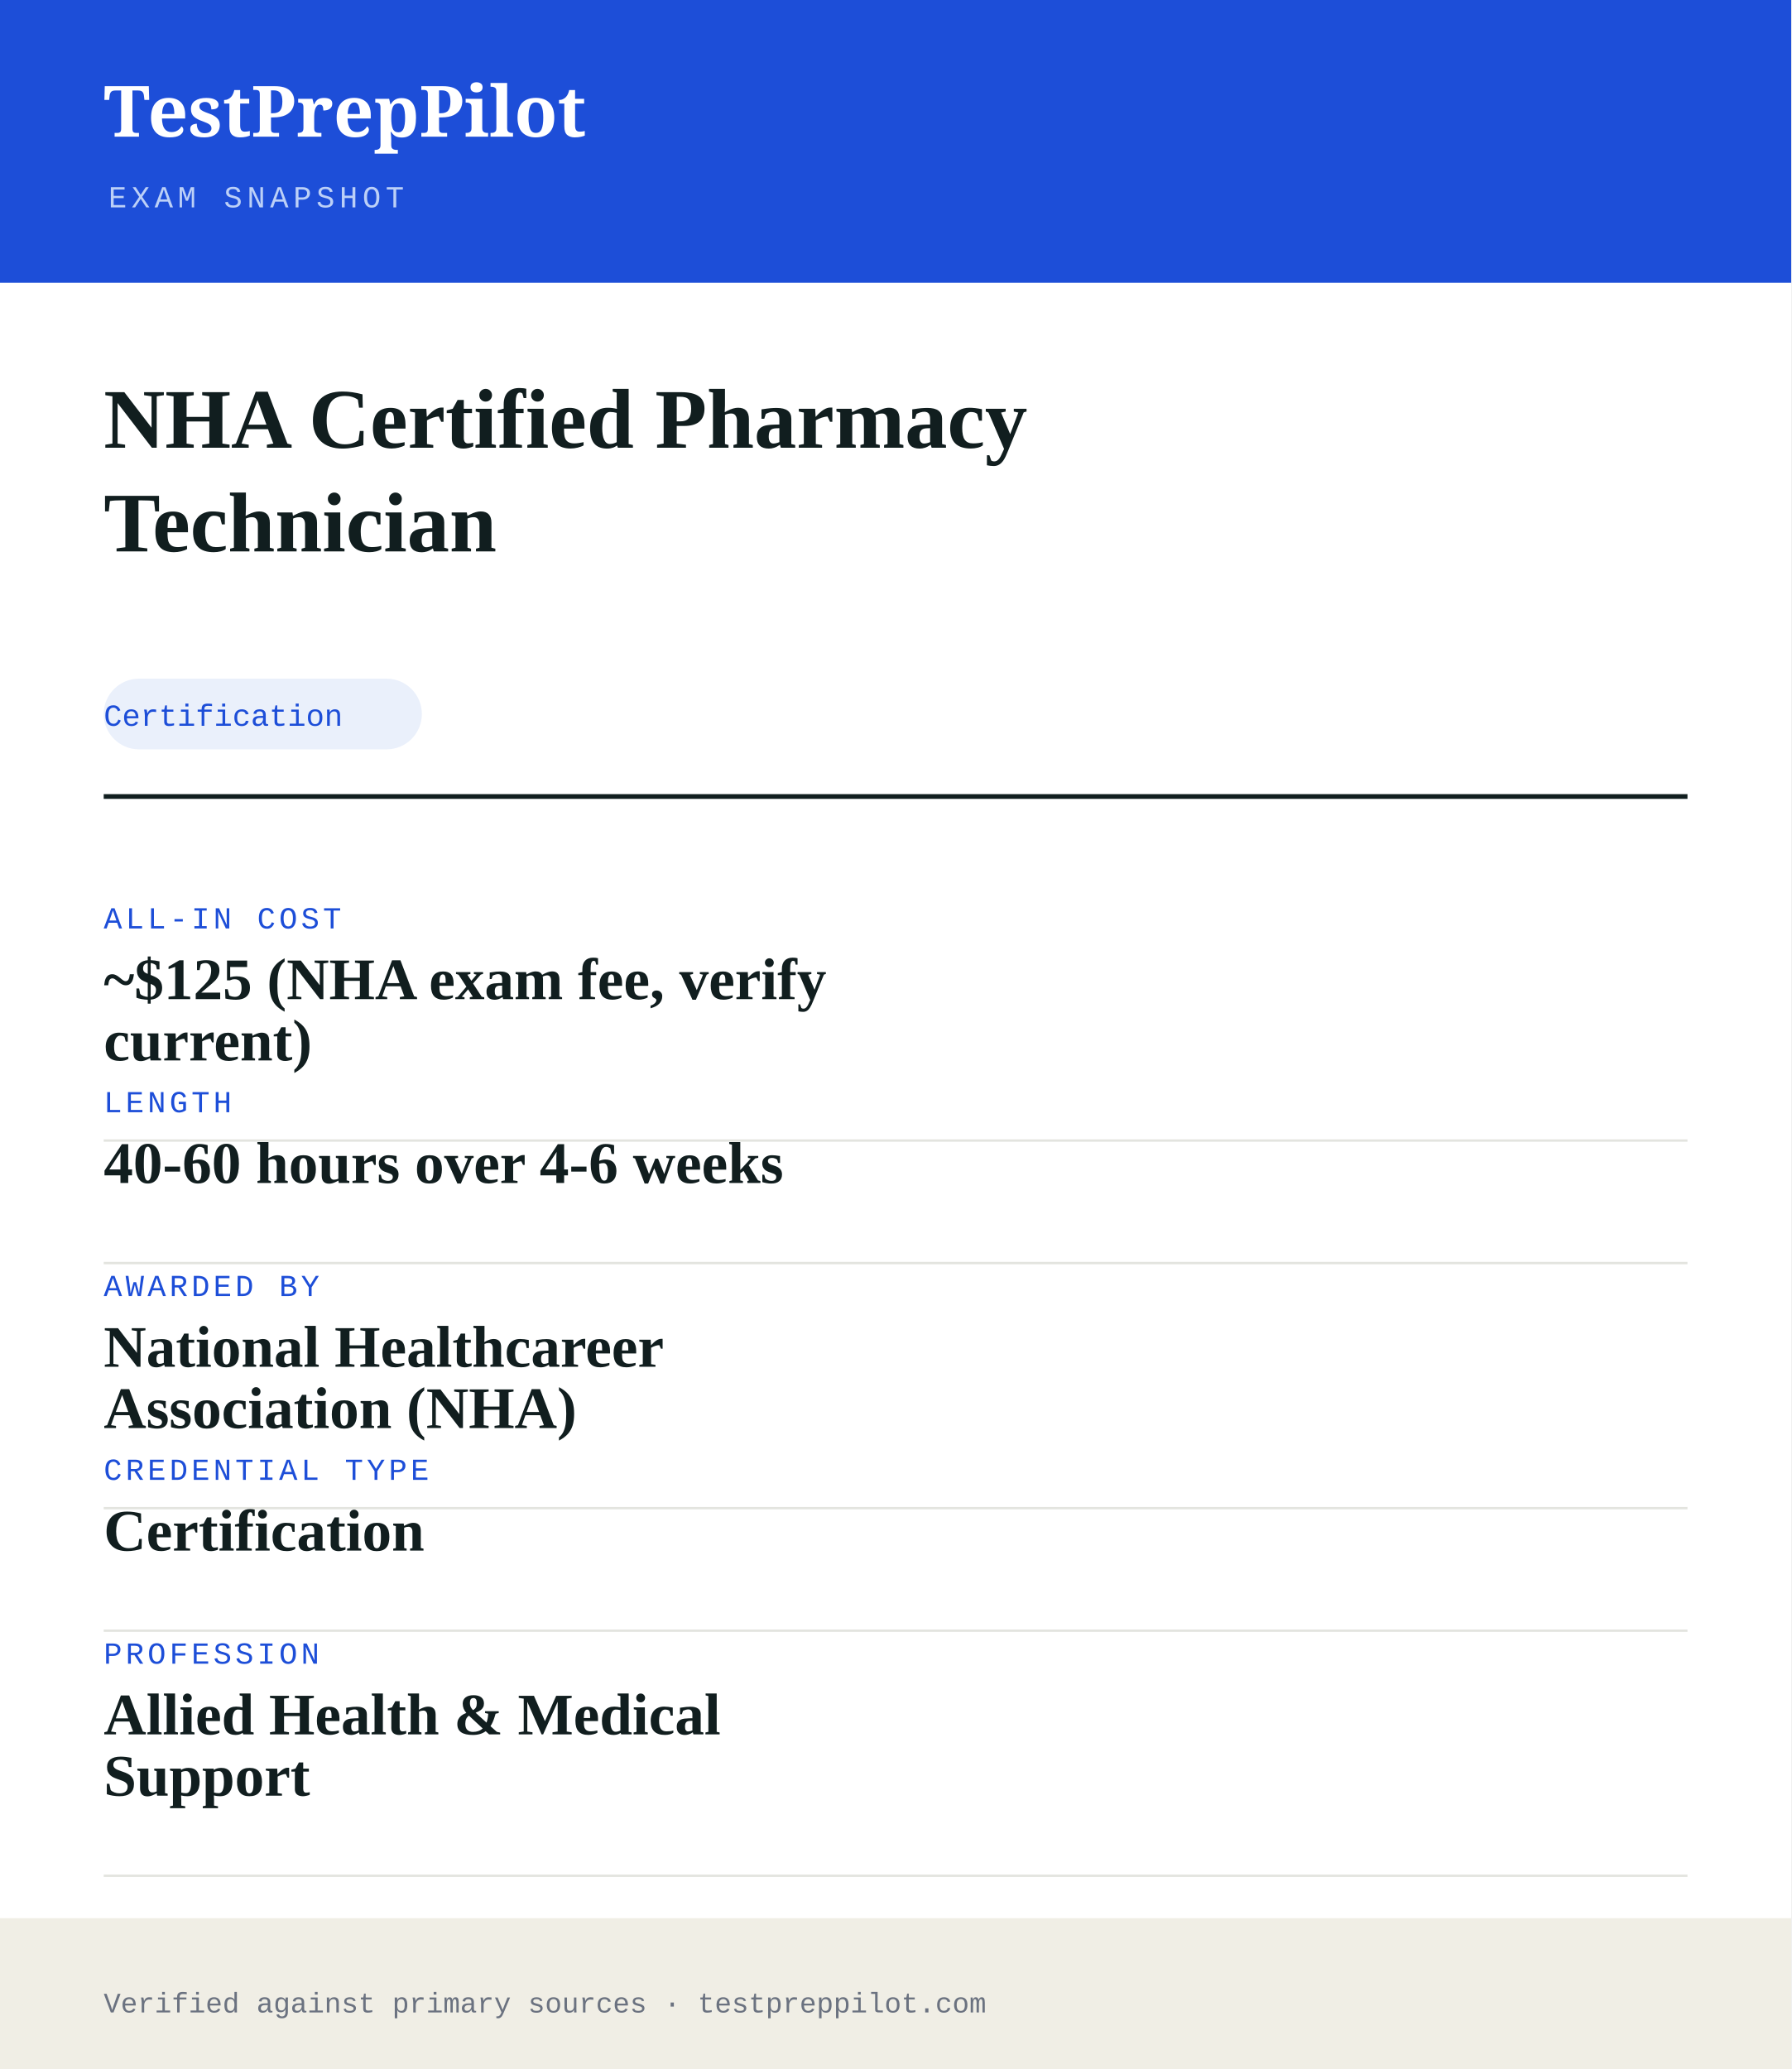
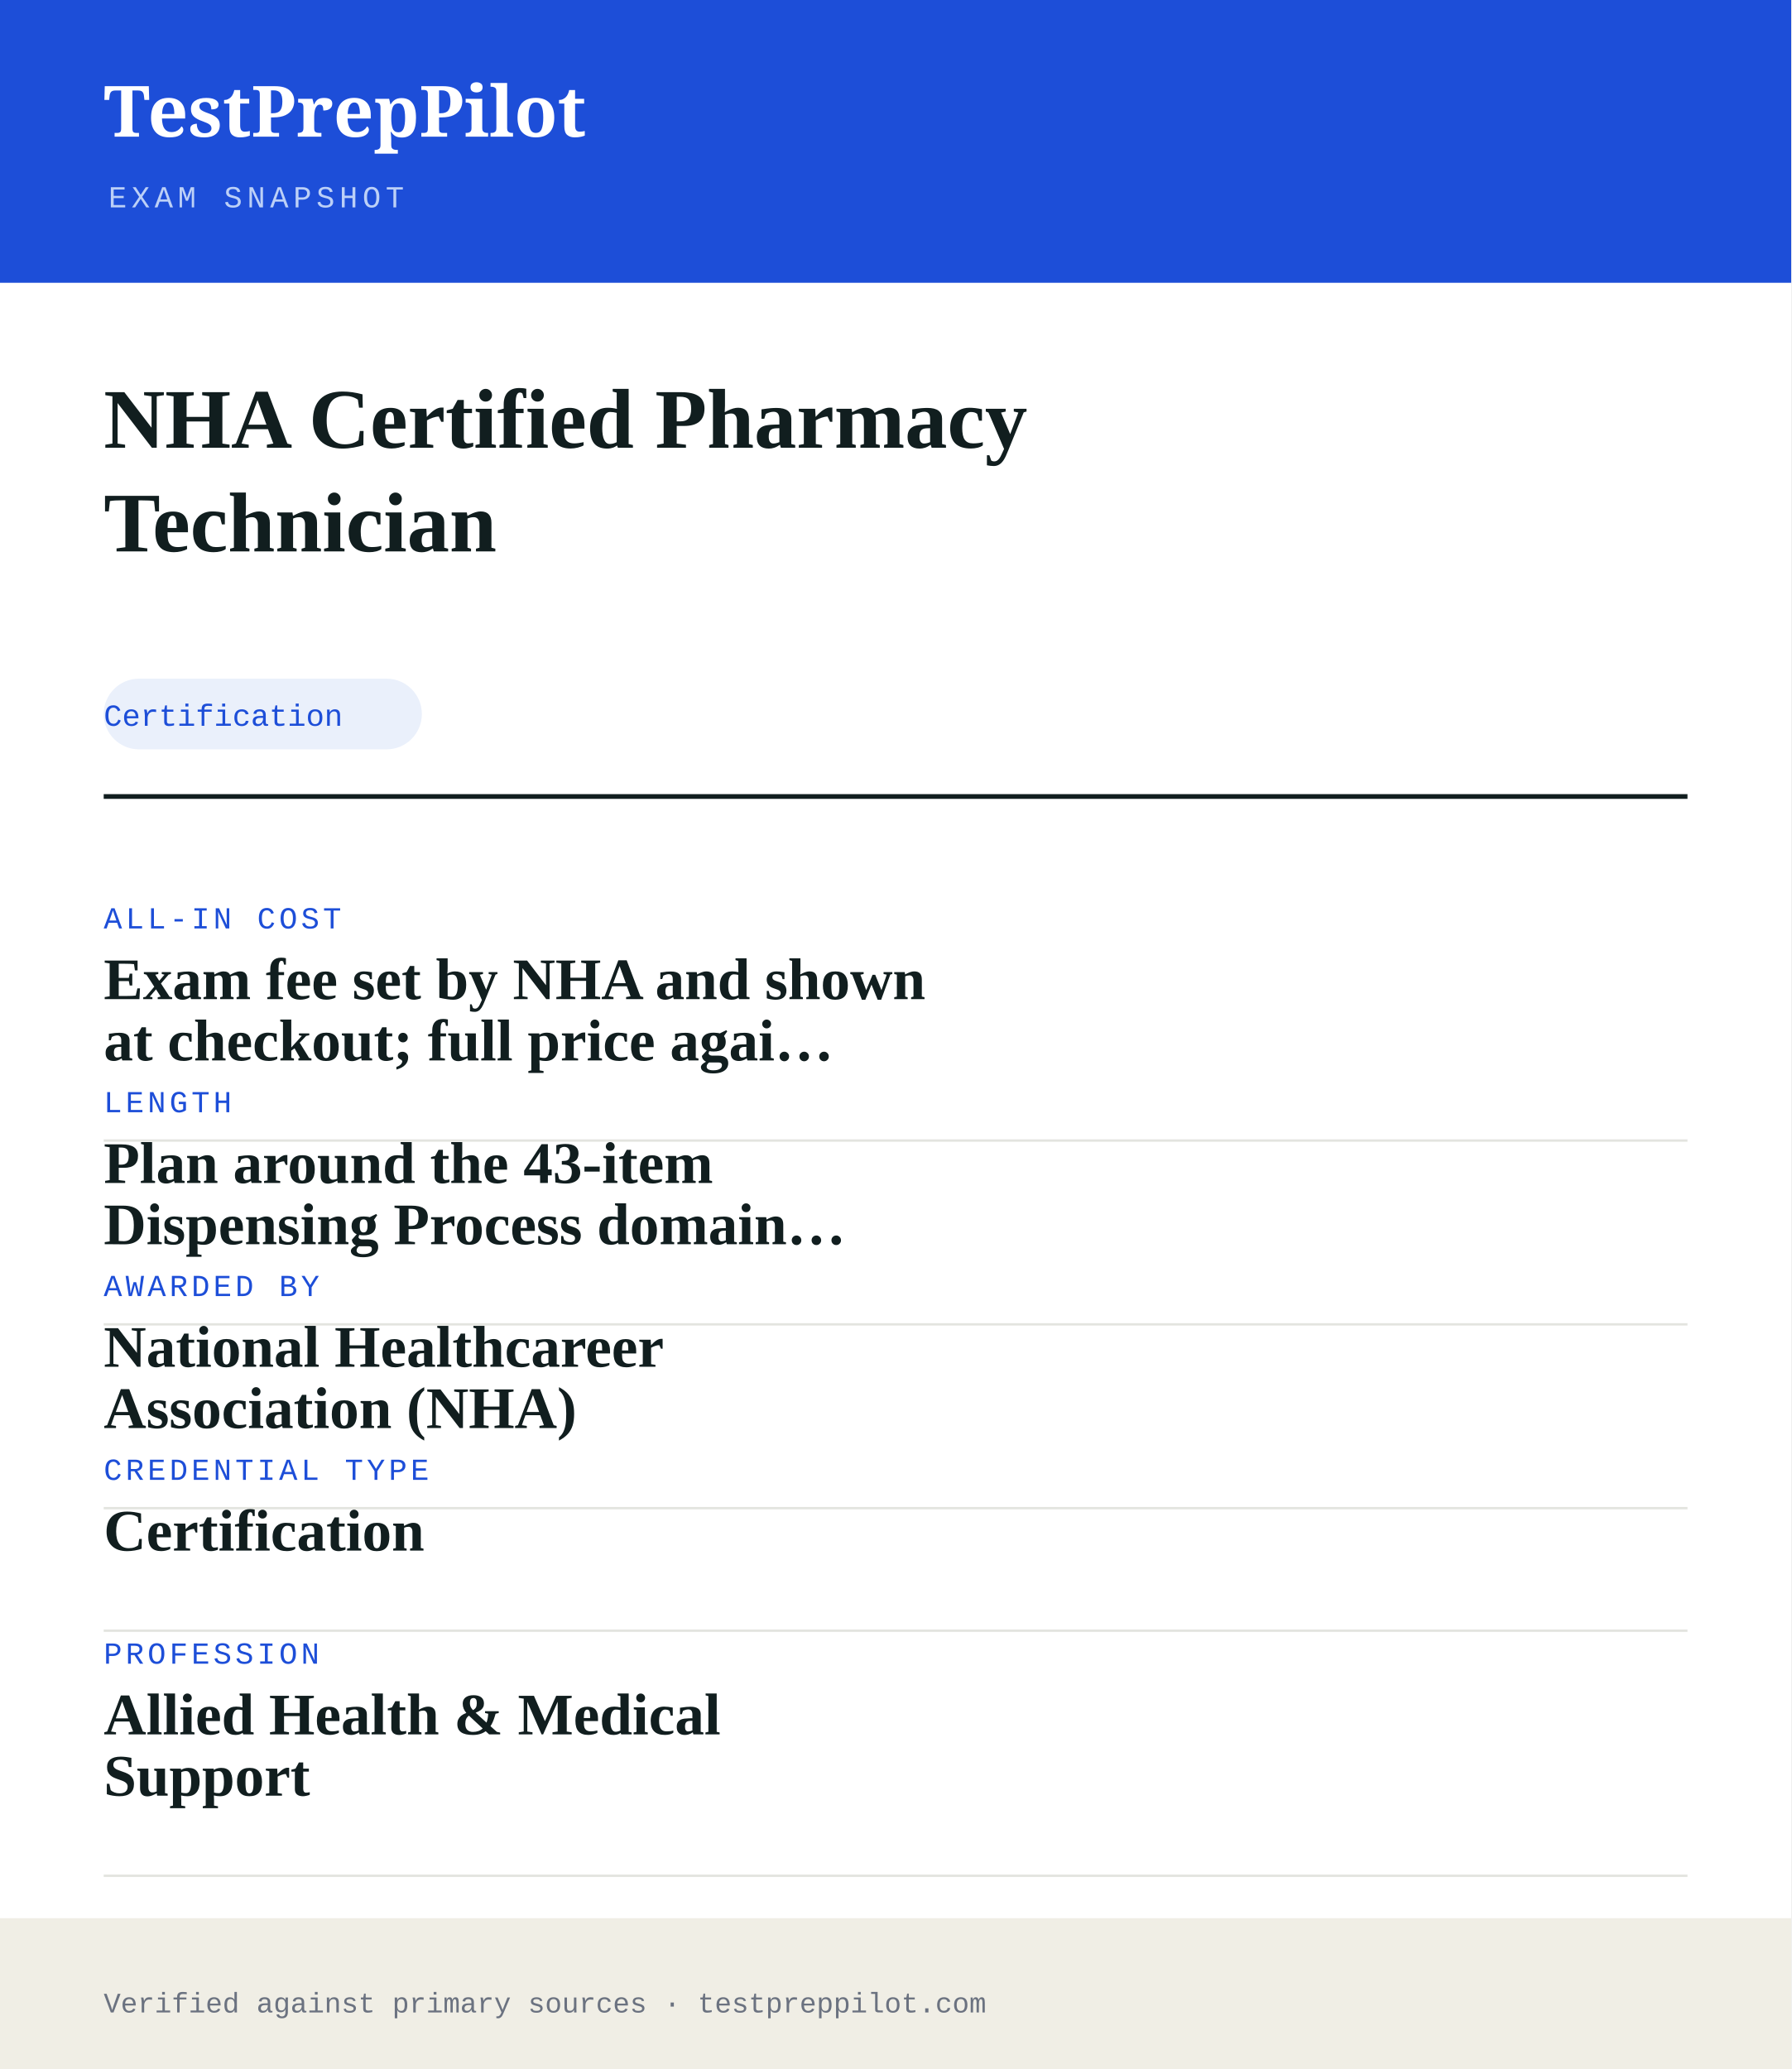
<svg xmlns="http://www.w3.org/2000/svg" width="760" height="878" viewBox="0 0 760 878" role="img" aria-label="NHA Certified Pharmacy Technician — quick facts">
  <rect width="760" height="878" fill="#ffffff" />
  <rect width="760" height="120" fill="#1d4ed8" />
  <text x="44" y="58" font-family="Georgia, serif" font-size="30" font-weight="700" fill="#ffffff">TestPrepPilot</text>
  <text x="46" y="88" font-family="'Courier New', monospace" font-size="13" letter-spacing="2" fill="#bcd0f7">EXAM SNAPSHOT</text>
  <text x="44" y="190" font-family="Georgia, 'Times New Roman', serif" font-size="36" font-weight="700" fill="#111e1f">NHA Certified Pharmacy</text>
  <text x="44" y="234" font-family="Georgia, 'Times New Roman', serif" font-size="36" font-weight="700" fill="#111e1f">Technician</text>
  <rect x="44" y="288" width="135" height="30" rx="15" fill="#eaf0fb" />
  <text x="44" y="308" font-family="'Courier New', monospace" font-size="13" fill="#1d4ed8">Certification</text>
  <line x1="44" y1="338" x2="716" y2="338" stroke="#111e1f" stroke-width="2" />
  <text x="44" y="394" font-family="'Courier New', monospace" font-size="13" letter-spacing="1.5" fill="#1d4ed8">ALL-IN COST</text>
-   <text x="44" y="424" font-family="Georgia, 'Times New Roman', serif" font-size="25" font-weight="700" fill="#111e1f">~$125 (NHA exam fee, verify</text>
-   <text x="44" y="450" font-family="Georgia, 'Times New Roman', serif" font-size="25" font-weight="700" fill="#111e1f">current)</text>
+   <text x="44" y="424" font-family="Georgia, 'Times New Roman', serif" font-size="25" font-weight="700" fill="#111e1f">Exam fee set by NHA and shown</text>
+   <text x="44" y="450" font-family="Georgia, 'Times New Roman', serif" font-size="25" font-weight="700" fill="#111e1f">at checkout; full price agai…</text>
  <line x1="44" y1="484" x2="716" y2="484" stroke="#e3e4df" stroke-width="1" />
  <text x="44" y="472" font-family="'Courier New', monospace" font-size="13" letter-spacing="1.5" fill="#1d4ed8">LENGTH</text>
-   <text x="44" y="502" font-family="Georgia, 'Times New Roman', serif" font-size="25" font-weight="700" fill="#111e1f">40-60 hours over 4-6 weeks</text>
-   <line x1="44" y1="536" x2="716" y2="536" stroke="#e3e4df" stroke-width="1" />
+   <text x="44" y="502" font-family="Georgia, 'Times New Roman', serif" font-size="25" font-weight="700" fill="#111e1f">Plan around the 43-item</text>
+   <text x="44" y="528" font-family="Georgia, 'Times New Roman', serif" font-size="25" font-weight="700" fill="#111e1f">Dispensing Process domain…</text>
+   <line x1="44" y1="562" x2="716" y2="562" stroke="#e3e4df" stroke-width="1" />
  <text x="44" y="550" font-family="'Courier New', monospace" font-size="13" letter-spacing="1.5" fill="#1d4ed8">AWARDED BY</text>
  <text x="44" y="580" font-family="Georgia, 'Times New Roman', serif" font-size="25" font-weight="700" fill="#111e1f">National Healthcareer</text>
  <text x="44" y="606" font-family="Georgia, 'Times New Roman', serif" font-size="25" font-weight="700" fill="#111e1f">Association (NHA)</text>
  <line x1="44" y1="640" x2="716" y2="640" stroke="#e3e4df" stroke-width="1" />
  <text x="44" y="628" font-family="'Courier New', monospace" font-size="13" letter-spacing="1.5" fill="#1d4ed8">CREDENTIAL TYPE</text>
  <text x="44" y="658" font-family="Georgia, 'Times New Roman', serif" font-size="25" font-weight="700" fill="#111e1f">Certification</text>
  <line x1="44" y1="692" x2="716" y2="692" stroke="#e3e4df" stroke-width="1" />
  <text x="44" y="706" font-family="'Courier New', monospace" font-size="13" letter-spacing="1.5" fill="#1d4ed8">PROFESSION</text>
  <text x="44" y="736" font-family="Georgia, 'Times New Roman', serif" font-size="25" font-weight="700" fill="#111e1f">Allied Health &amp; Medical</text>
  <text x="44" y="762" font-family="Georgia, 'Times New Roman', serif" font-size="25" font-weight="700" fill="#111e1f">Support</text>
  <line x1="44" y1="796" x2="716" y2="796" stroke="#e3e4df" stroke-width="1" />
  <rect x="0" y="814" width="760" height="64" fill="#f0eee5" />
  <text x="44" y="854" font-family="'Courier New', monospace" font-size="12" fill="#6b7280">Verified against primary sources · testpreppilot.com</text>
</svg>
